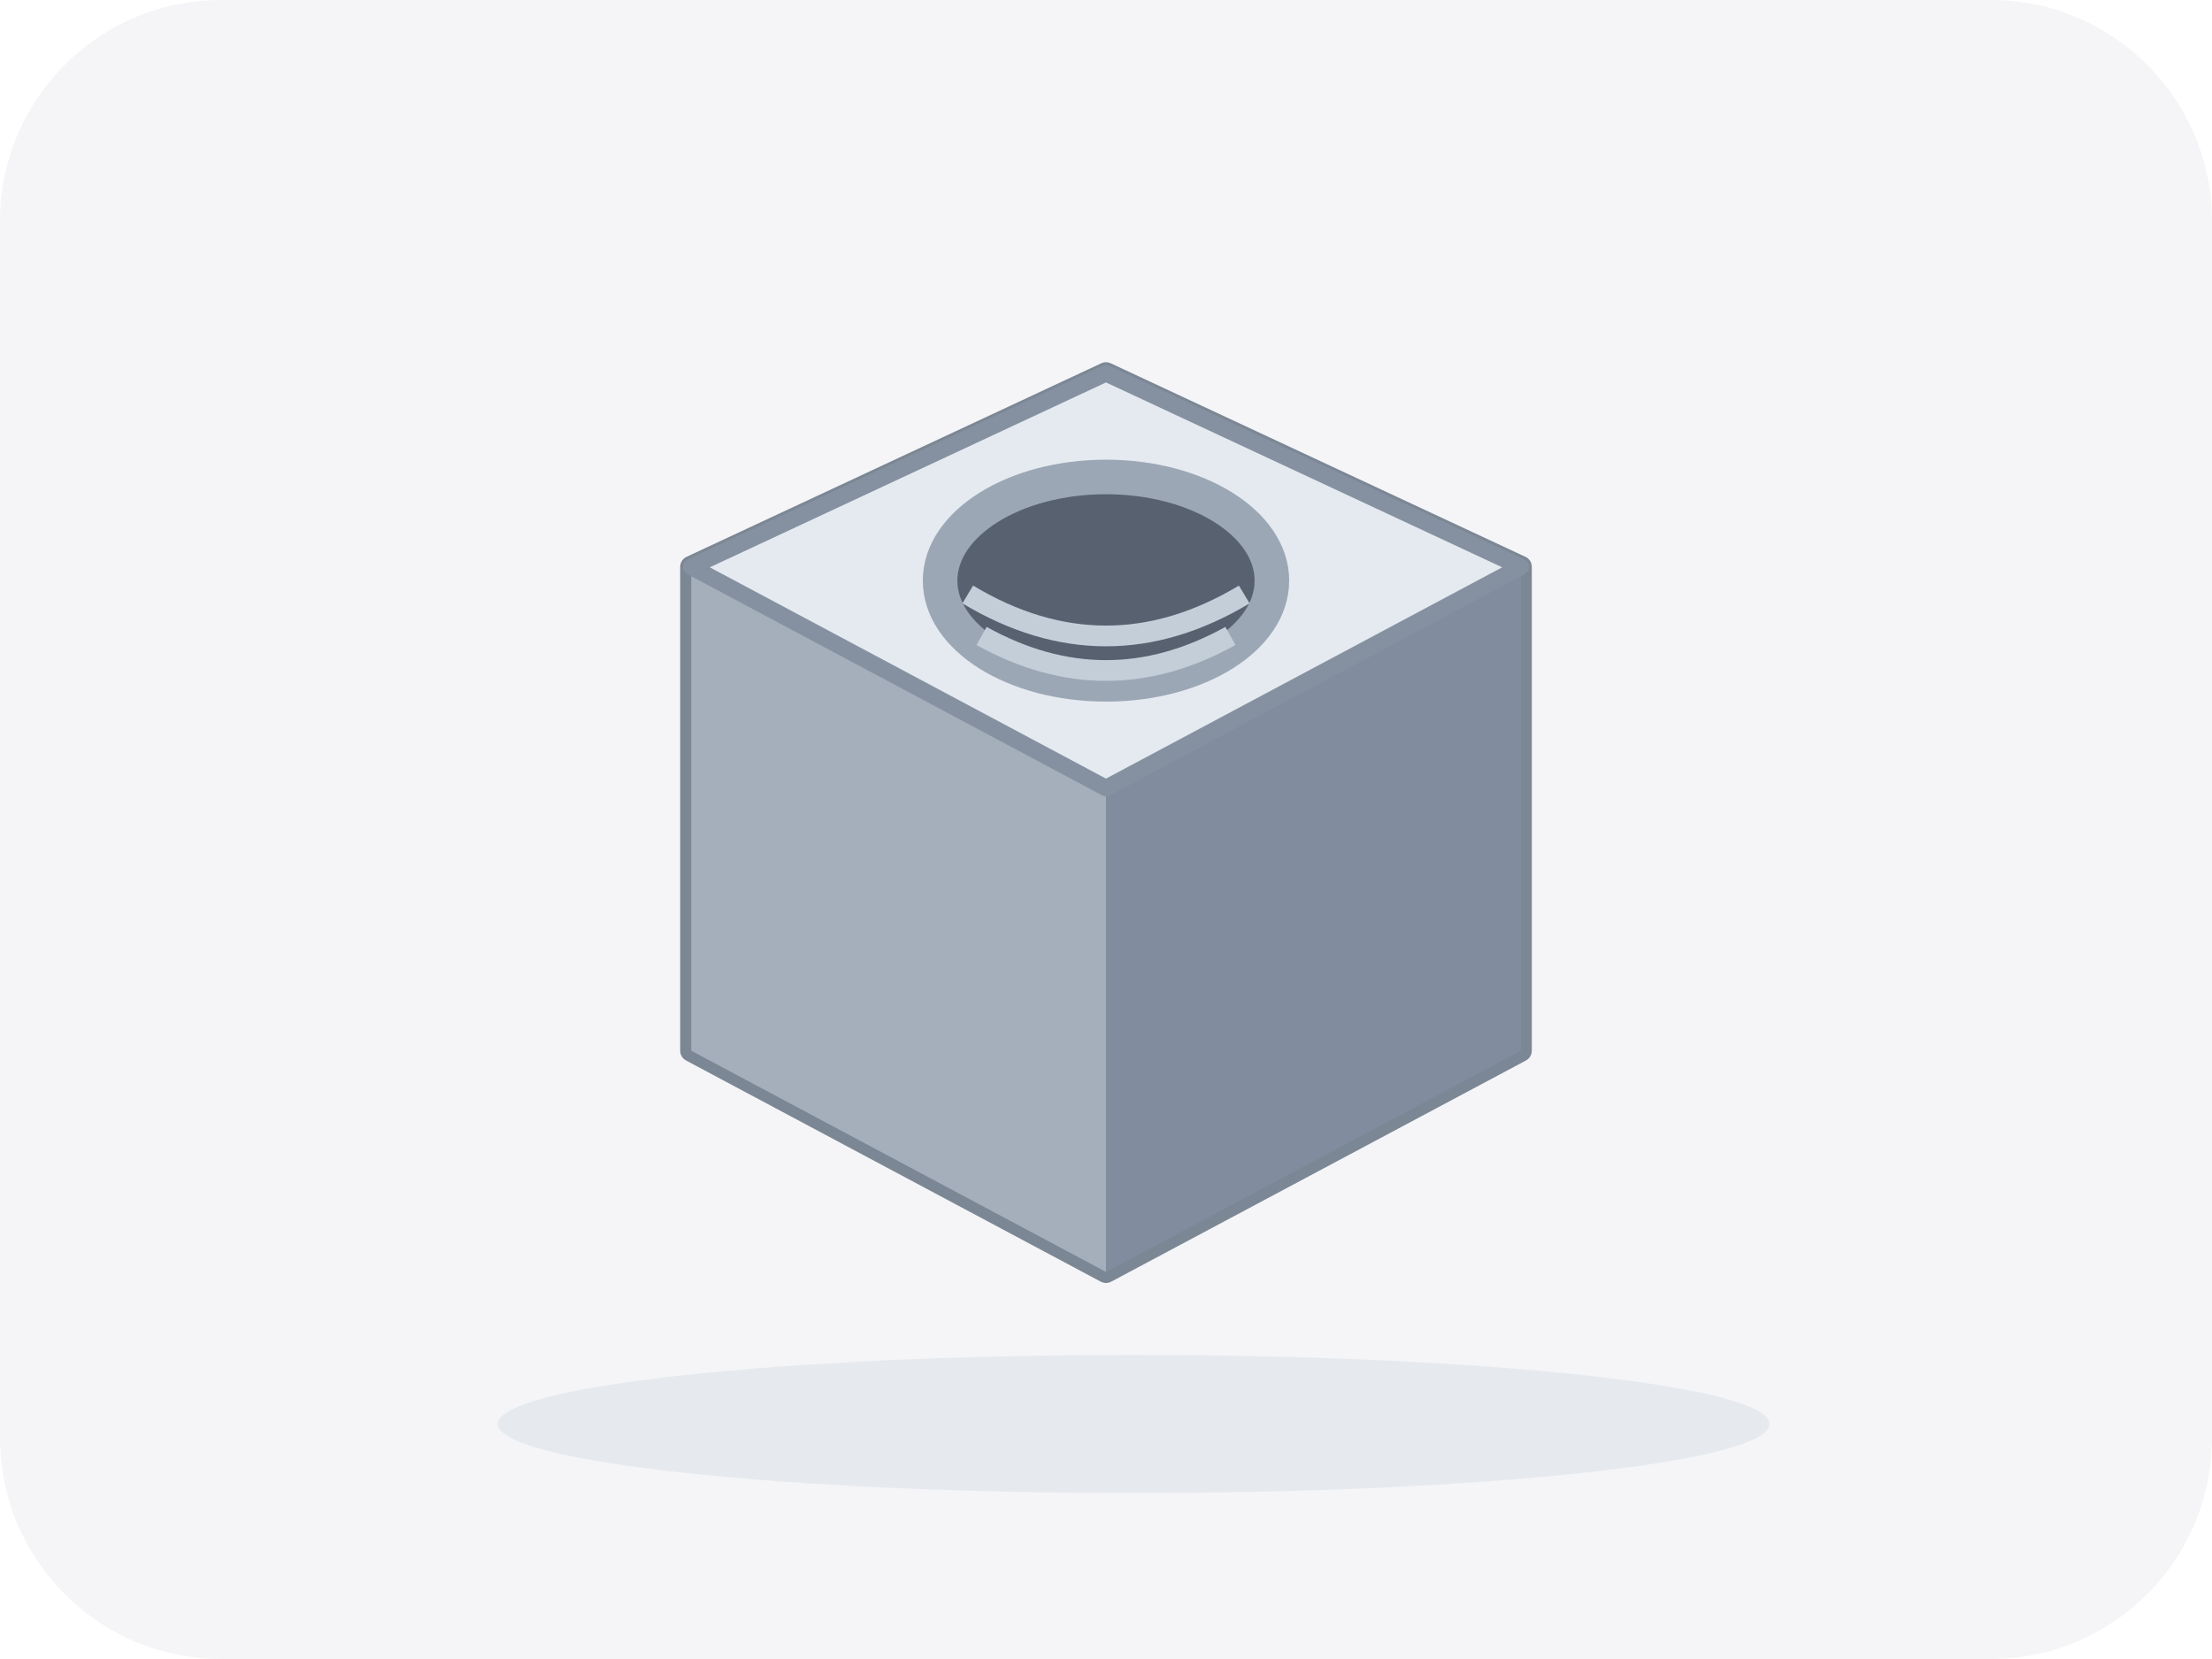
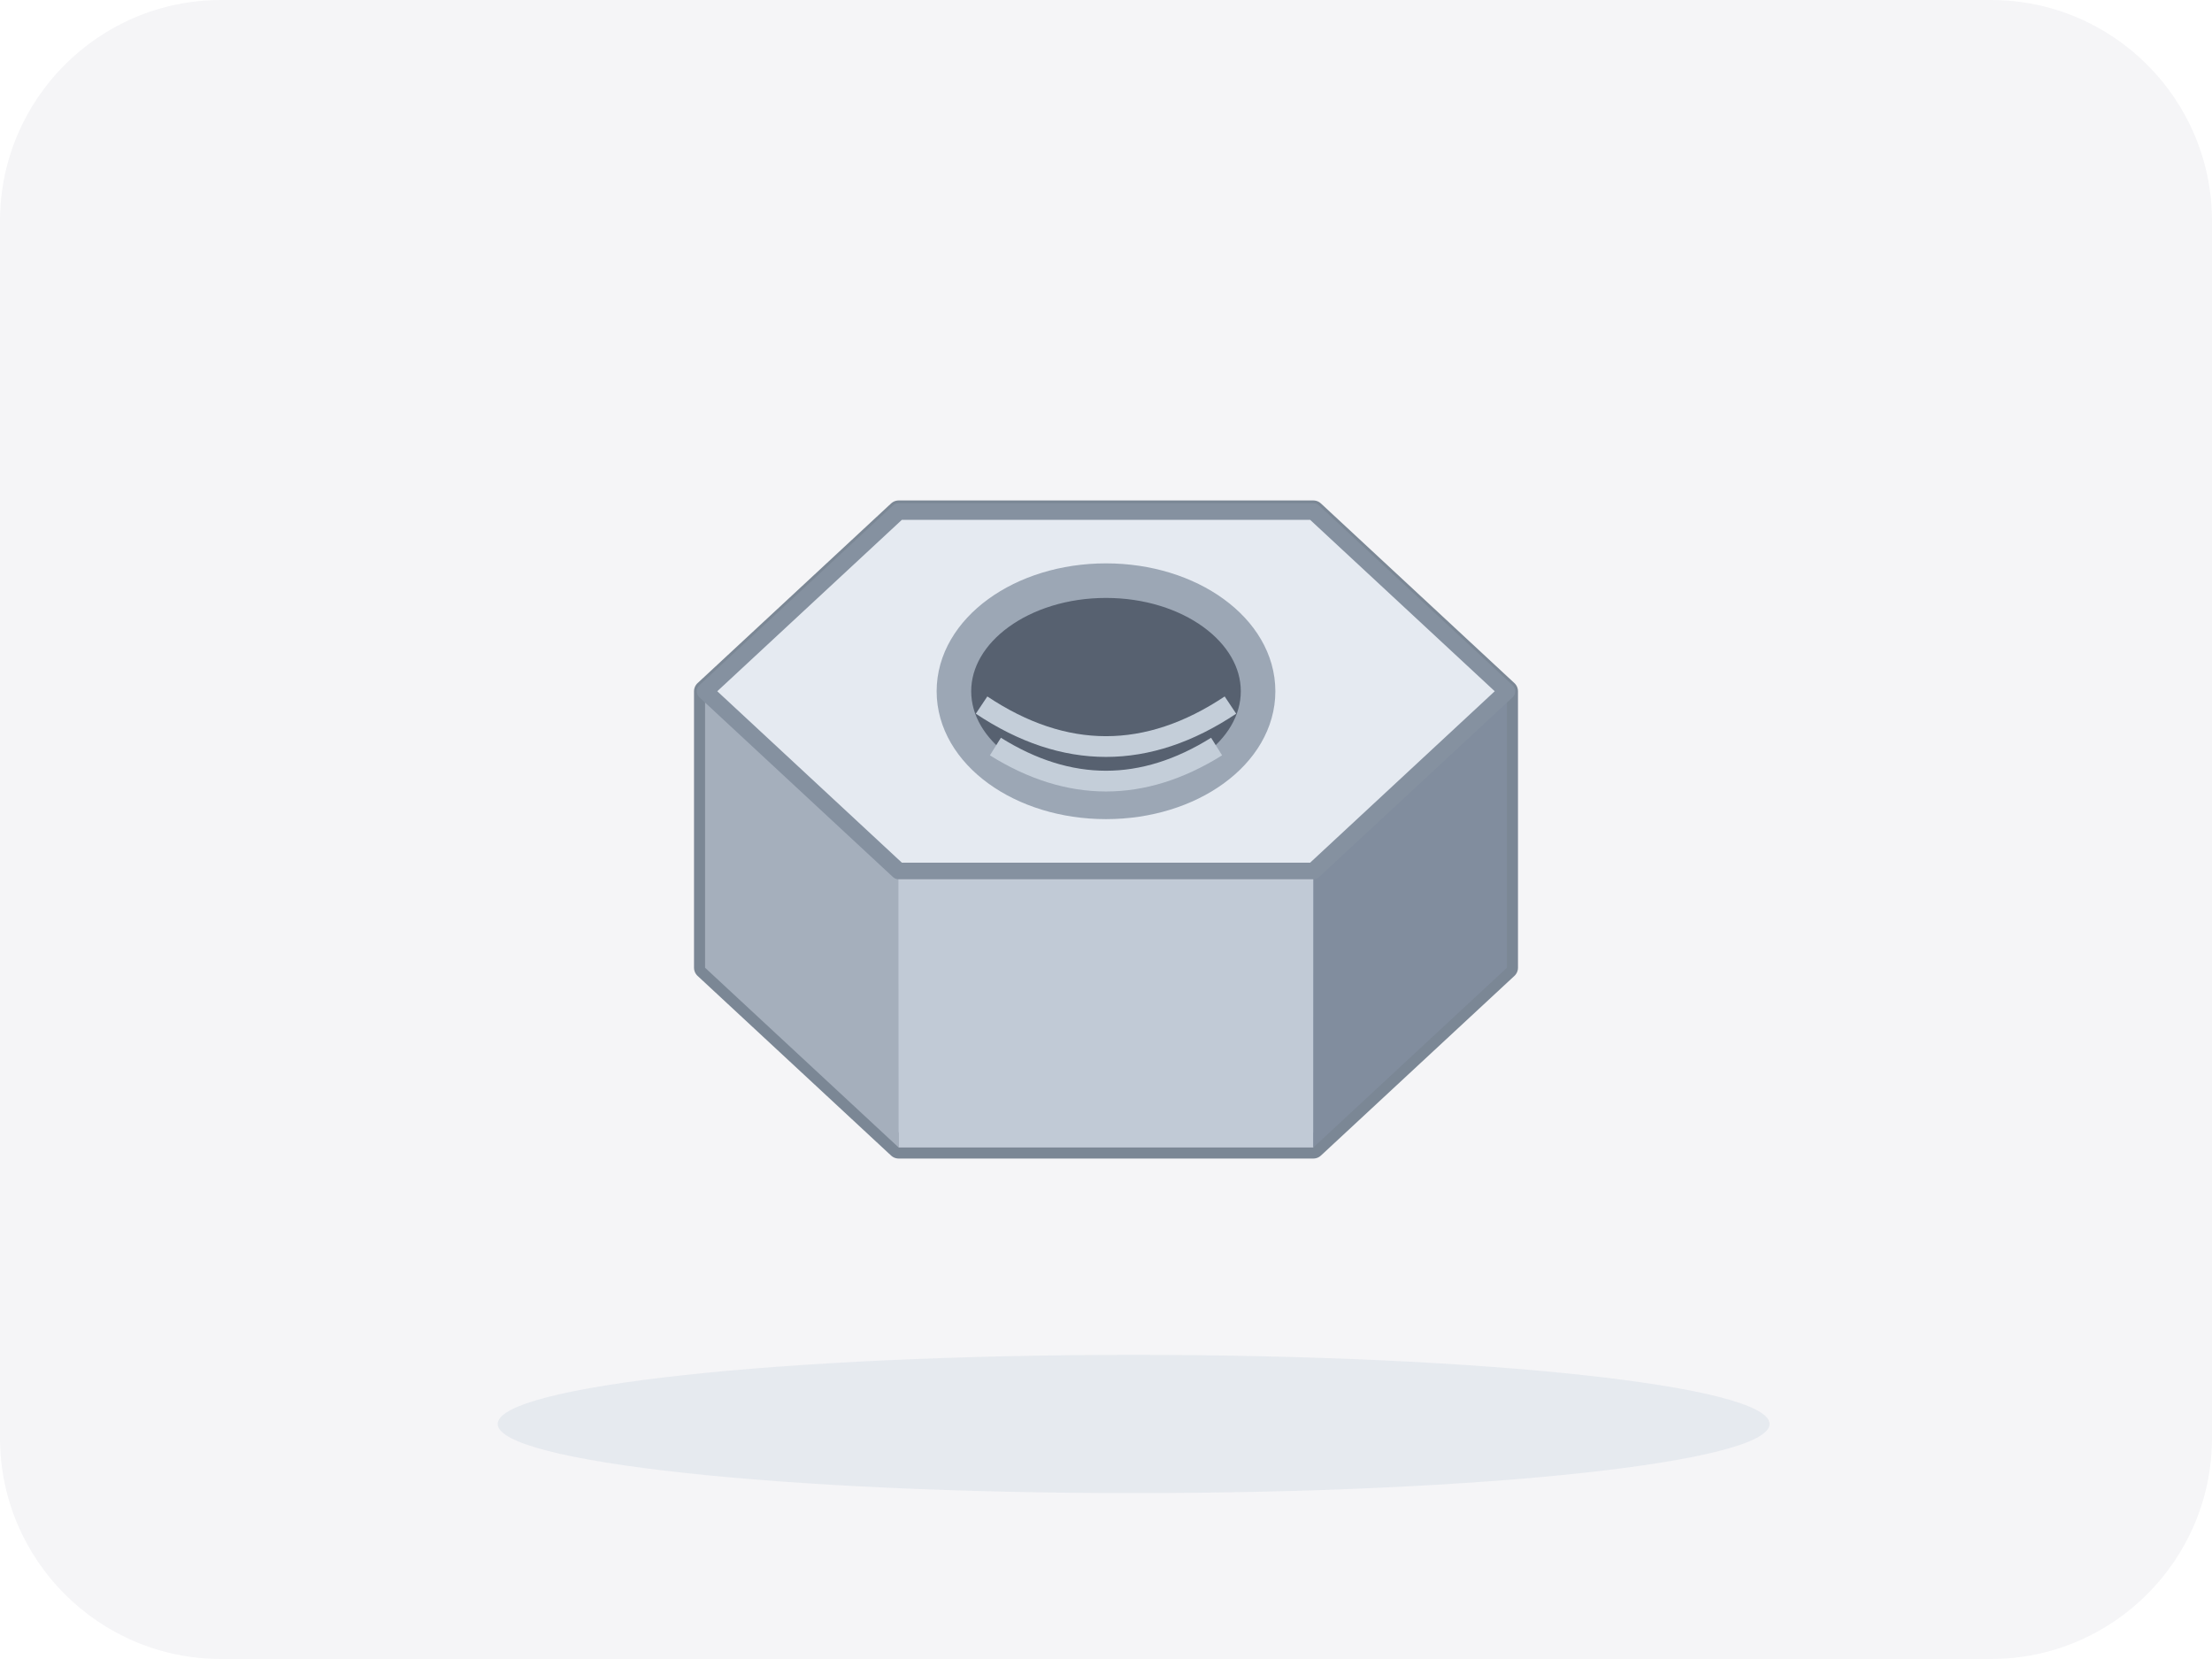
<svg xmlns="http://www.w3.org/2000/svg" viewBox="0 0 160 120" width="160" height="120" role="img" aria-labelledby="h09-title h09-desc">
  <defs>
    <linearGradient id="h09-metal" x2=".85" y2="1">
      <stop stop-color="#f0f4f9" />
      <stop offset=".48" stop-color="#bbc5d2" />
      <stop offset="1" stop-color="#8491a2" />
    </linearGradient>
    <linearGradient id="h09-brass" x2="1" y2=".3">
      <stop stop-color="#ac7c33" />
      <stop offset=".45" stop-color="#f5d798" />
      <stop offset="1" stop-color="#c69b50" />
    </linearGradient>
    <radialGradient id="h09-ball" cx=".3" cy=".25" r=".8">
      <stop stop-color="#fff" />
      <stop offset=".7" stop-color="#f3f5f8" />
      <stop offset="1" stop-color="#dce2ea" />
    </radialGradient>
  </defs>
  <rect width="160" height="120" rx="16" fill="#f5f5f7" />
  <ellipse cx="82" cy="103" rx="46" ry="5" fill="#dbe1e9" opacity=".55" />
  <g stroke-linejoin="round">
    <g transform="translate(80 59) scale(1)">
-       <path d="M-30-18L0-32 30-18V17L0 33-30 17Z" fill="url(#h09-metal)" stroke="#7b8795" stroke-width="1.6" />
-       <path d="M-30-18V17L0 33V-2Z" fill="#a5afbc" />
-       <path d="M0-2L30-18V17L0 33Z" fill="#818d9e" />
-       <path d="M-30-18L0-32 30-18 0-2Z" fill="#e5eaf1" stroke="#8591a0" stroke-width="1.2" />
-       <ellipse cx="0" cy="-17" rx="12" ry="7.5" fill="#576170" stroke="#9ca7b5" stroke-width="2.5" />
-       <path d="M-10-16Q0-10 10-16M-9-13Q0-8 9-13" fill="none" stroke="#c4ced9" stroke-width="1.5" />
+       <path d="M-29-9L-15-22H15L29-9V11L15 24H-15L-29 11Z" fill="url(#h09-metal)" stroke="#7b8795" stroke-width="1.6" />
+       <path d="M-29-9L-15 4V24L-29 11Z" fill="#a5afbc" />
+       <path d="M-15 4H15V24H-15Z" fill="#c1cad6" />
+       <path d="M15 4L29-9V11L15 24Z" fill="#818d9e" />
+       <path d="M-29-9L-15-22H15L29-9 15 4H-15Z" fill="#e5eaf1" stroke="#8591a0" stroke-width="1.2" />
+       <ellipse cx="0" cy="-9" rx="11" ry="8" fill="#576170" stroke="#9ca7b5" stroke-width="2.5" />
+       <path d="M-9-8Q0-2 9-8M-8-5Q0 0 8-5" fill="none" stroke="#c4ced9" stroke-width="1.5" />
    </g>
  </g>
</svg>
